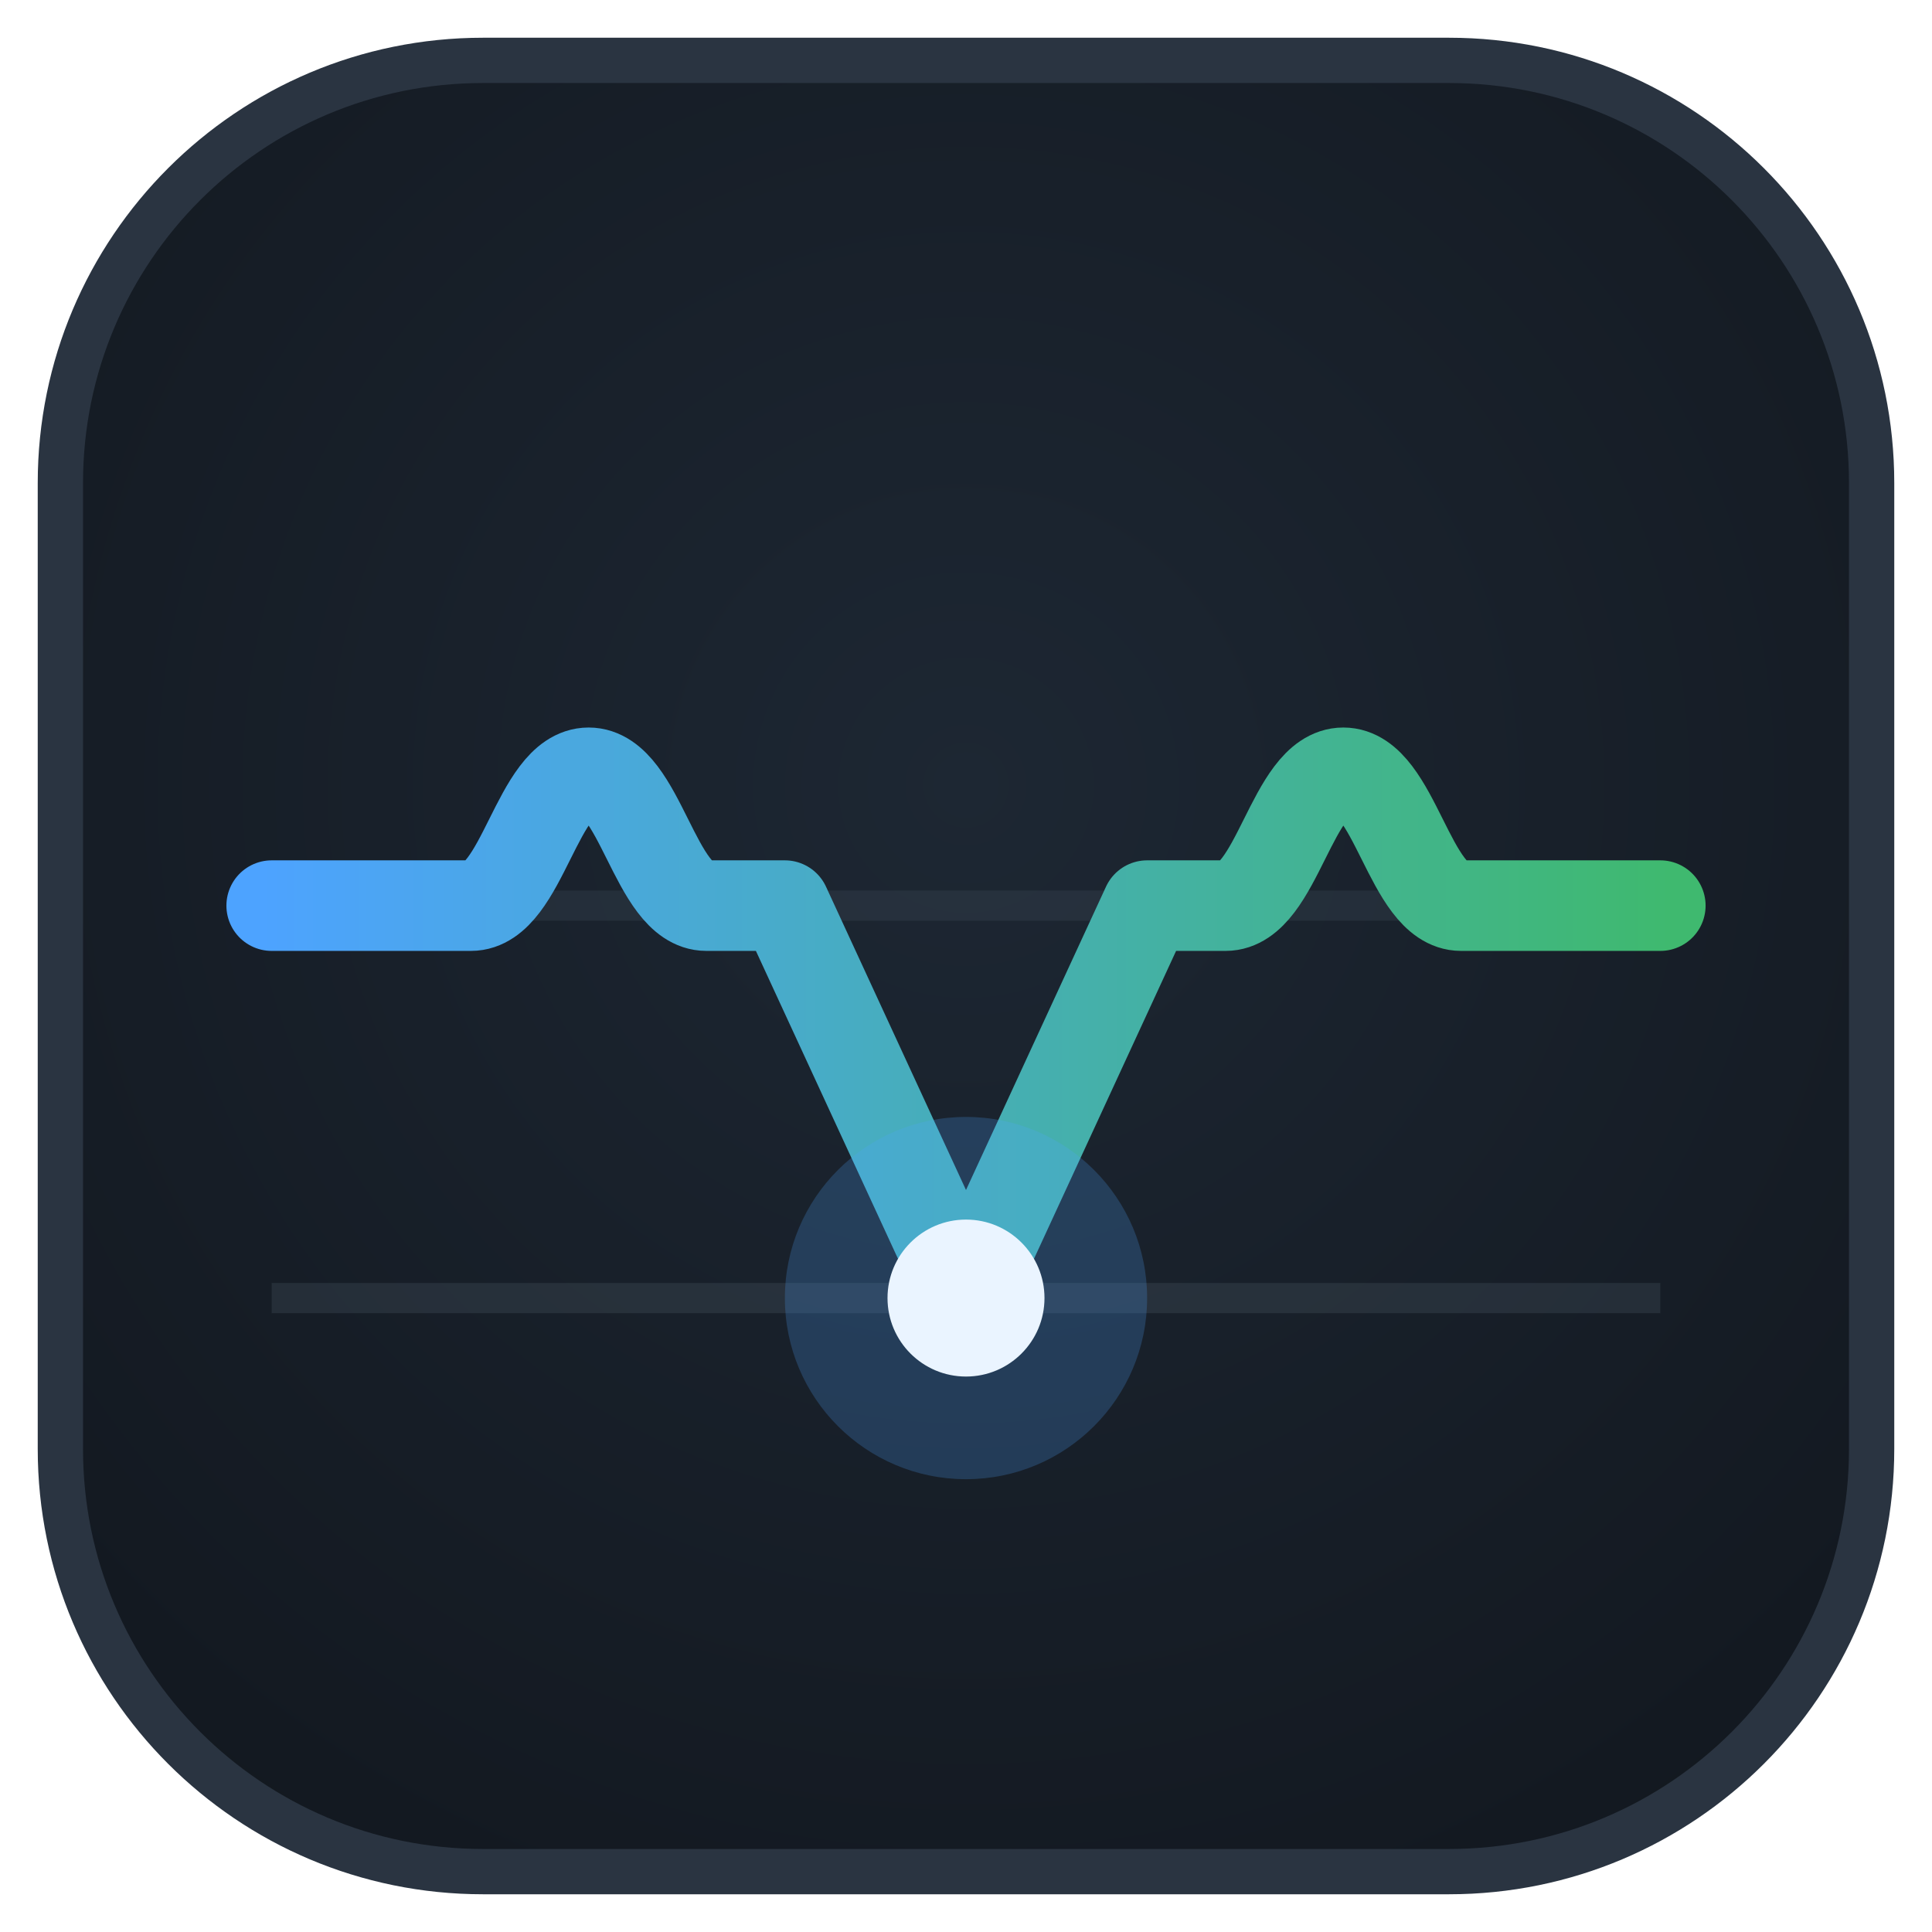
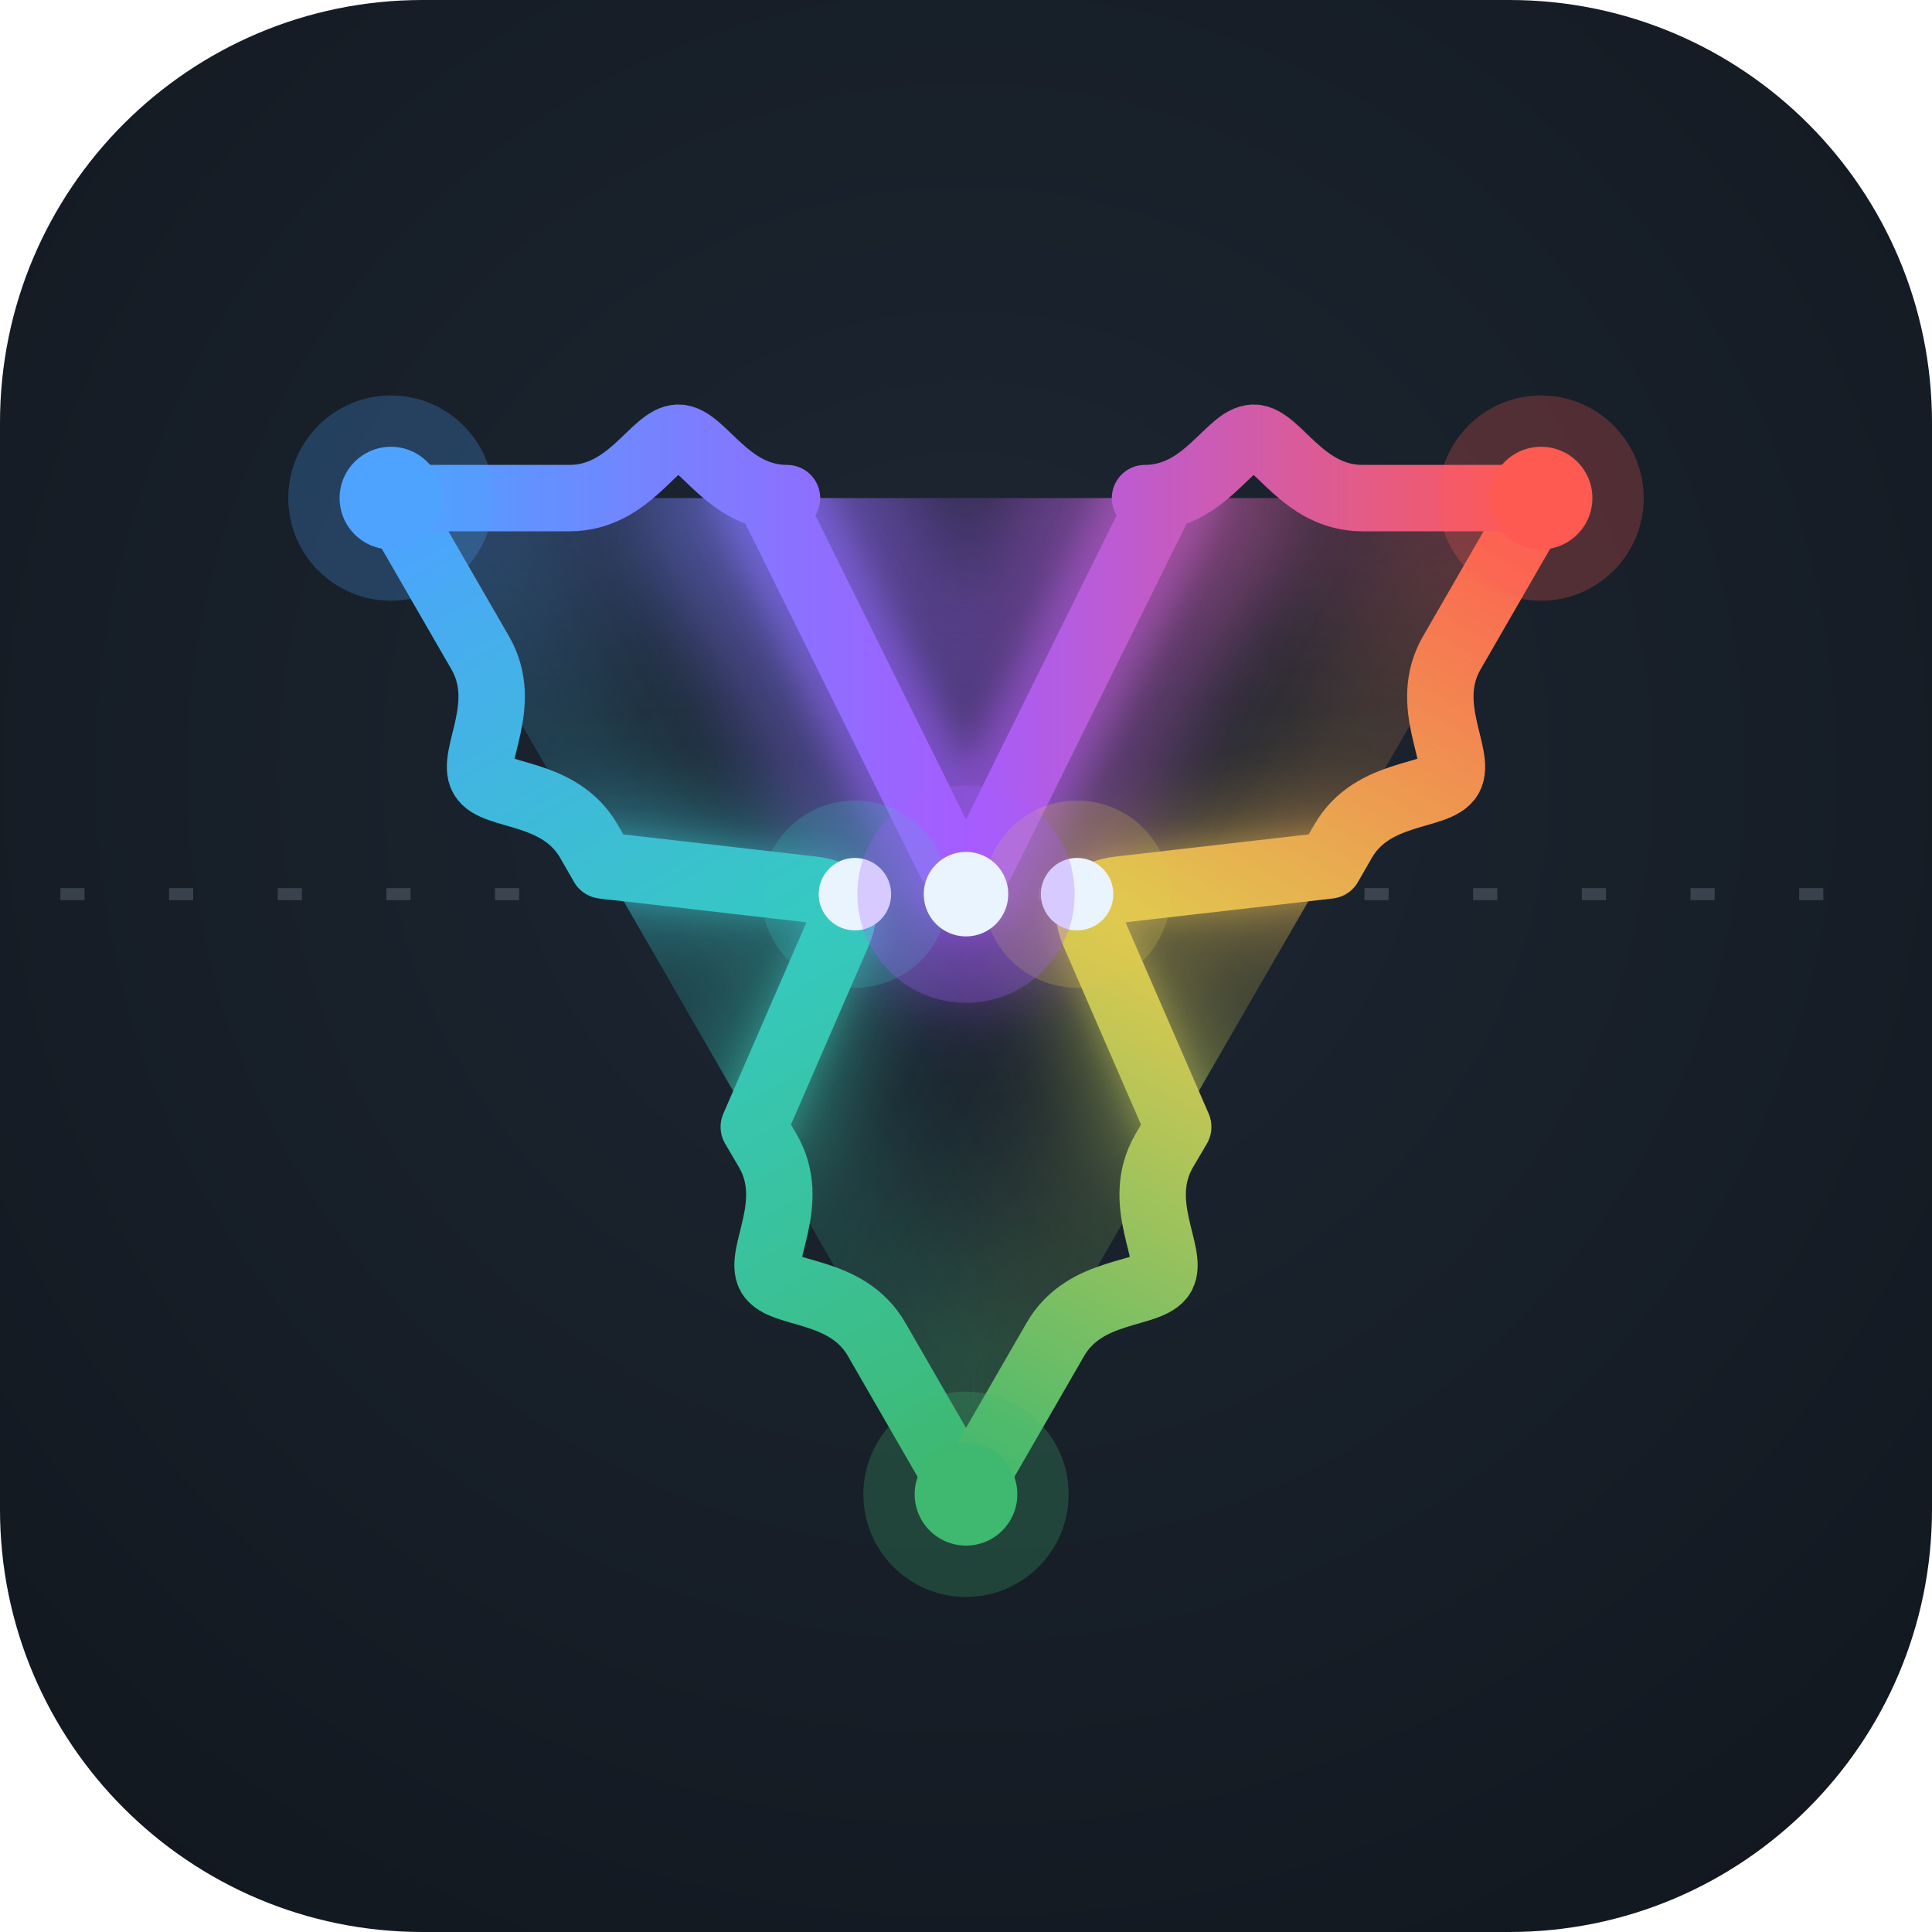
<svg xmlns="http://www.w3.org/2000/svg" viewBox="0 0 64 64" role="img" aria-label="VerboLang">
  <defs>
-     <radialGradient id="vbg" cx="0.5" cy="0.4" r="0.8">
+     <radialGradient id="ivbg" cx="0.5" cy="0.4" r="0.8">
      <stop offset="0" stop-color="#1d2733" />
      <stop offset="1" stop-color="#11161d" />
    </radialGradient>
-     <linearGradient id="vstroke" x1="0" y1="0" x2="1" y2="0">
+     <filter id="ibw" filterUnits="userSpaceOnUse" x="-64" y="-64" width="192" height="192">
+       <feGaussianBlur stdDeviation="2.2" />
+     </filter>
+     <filter id="ibl1" filterUnits="userSpaceOnUse" x="-64" y="-64" width="192" height="192">
+       <feGaussianBlur stdDeviation="1.2" />
+     </filter>
+     <filter id="ibl2" filterUnits="userSpaceOnUse" x="-64" y="-64" width="192" height="192">
+       <feGaussianBlur stdDeviation="0.55" />
+     </filter>
+     <clipPath id="itri">
+       <polygon points="12.95 16.50 51.05 16.50 32.00 49.50" />
+     </clipPath>
+     <linearGradient id="igA" gradientUnits="userSpaceOnUse" x1="12.95" y1="16.50" x2="32.00" y2="49.50">
      <stop offset="0" stop-color="#4da3ff" />
+       <stop offset="0.5" stop-color="#35c9c1" />
      <stop offset="1" stop-color="#3fb96f" />
    </linearGradient>
+     <linearGradient id="igB" gradientUnits="userSpaceOnUse" x1="32.00" y1="49.50" x2="51.05" y2="16.50">
+       <stop offset="0" stop-color="#3fb96f" />
+       <stop offset="0.5" stop-color="#e0c94f" />
+       <stop offset="1" stop-color="#ff5a52" />
+     </linearGradient>
+     <linearGradient id="igC" gradientUnits="userSpaceOnUse" x1="51.05" y1="16.50" x2="12.95" y2="16.50">
+       <stop offset="0" stop-color="#ff5a52" />
+       <stop offset="0.5" stop-color="#a55cff" />
+       <stop offset="1" stop-color="#4da3ff" />
+     </linearGradient>
  </defs>
-   <rect x="2" y="2" width="60" height="60" rx="14" fill="url(#vbg)" stroke="#2a3441" stroke-width="1.5" />
-   <path d="M9 43H55" stroke="#8496aa" stroke-opacity="0.14" stroke-width="1" />
-   <path d="M9 30H55" stroke="#8496aa" stroke-opacity="0.10" stroke-width="1" />
-   <path d="M9 30H15.6            C17.3 30 17.8 25.6 19.5 25.6            C21.2 25.6 21.7 30 23.4 30            H26            L32 43            L38 30            H40.6            C42.3 30 42.8 25.6 44.5 25.6            C46.2 25.6 46.7 30 48.4 30            H55" fill="none" stroke="url(#vstroke)" stroke-width="3" stroke-linecap="round" stroke-linejoin="round" />
-   <circle cx="32" cy="43" r="6" fill="#4da3ff" opacity="0.22" />
-   <circle cx="32" cy="43" r="2.6" fill="#eaf4ff" />
+   <rect x="0" y="0" width="64" height="64" rx="14.0" fill="url(#ivbg)" />
+   <line x1="2.0" y1="29.62" x2="62.0" y2="29.62" stroke="#8a93a3" stroke-opacity="0.3" stroke-width="0.4" stroke-dasharray="0.8 2.8" />
+   <g clip-path="url(#itri)">
+     <path d="M 12.95 16.50 L 32.00 49.50" fill="none" stroke="url(#igA)" stroke-width="7.5" opacity="0.2" filter="url(#ibw)" />
+     <path d="M 32.00 49.50 L 51.05 16.50" fill="none" stroke="url(#igB)" stroke-width="7.5" opacity="0.2" filter="url(#ibw)" />
+     <path d="M 51.05 16.50 L 12.95 16.50" fill="none" stroke="url(#igC)" stroke-width="7.5" opacity="0.2" filter="url(#ibw)" />
+   </g>
+   <g clip-path="url(#itri)">
+     <path d="M 19.97 28.67 L 26.93 29.47 Q 28.32 29.62 27.76 30.91 L 24.97 37.33" fill="none" stroke="url(#igA)" stroke-width="4.6" opacity="0.3" stroke-linecap="round" stroke-linejoin="round" filter="url(#ibl1)" />
+     <path d="M 19.97 28.67 L 26.93 29.47 Q 28.32 29.62 27.76 30.91 L 24.97 37.33" fill="none" stroke="url(#igA)" stroke-width="2.2" opacity="0.5" stroke-linecap="round" stroke-linejoin="round" filter="url(#ibl2)" />
+     <path d="M 39.03 37.33 L 36.24 30.91 Q 35.68 29.62 37.07 29.47 L 44.03 28.67" fill="none" stroke="url(#igB)" stroke-width="4.6" opacity="0.3" stroke-linecap="round" stroke-linejoin="round" filter="url(#ibl1)" />
+     <path d="M 39.03 37.33 L 36.24 30.91 Q 35.68 29.62 37.07 29.47 L 44.03 28.67" fill="none" stroke="url(#igB)" stroke-width="2.2" opacity="0.5" stroke-linecap="round" stroke-linejoin="round" filter="url(#ibl2)" />
+     <path d="M 38.50 16.50 L 32.62 28.37 Q 32.00 29.62 31.38 28.37 L 25.50 16.50" fill="none" stroke="url(#igC)" stroke-width="8.6" opacity="0.38" stroke-linecap="round" stroke-linejoin="round" filter="url(#ibl1)" />
+     <path d="M 38.50 16.50 L 32.62 28.37 Q 32.00 29.62 31.38 28.37 L 25.50 16.50" fill="none" stroke="url(#igC)" stroke-width="3.7" opacity="0.55" stroke-linecap="round" stroke-linejoin="round" filter="url(#ibl2)" />
+   </g>
+   <path d="M 12.95 16.50 L 15.91 21.63 C 16.90 23.35 15.58 25.06 15.98 25.75 C 16.37 26.44 18.52 26.15 19.51 27.87 L 19.97 28.67 L 26.93 29.47 Q 28.32 29.62 27.76 30.91 L 24.97 37.33 L 25.44 38.13 C 26.43 39.85 25.11 41.56 25.50 42.25 C 25.90 42.94 28.05 42.65 29.04 44.37 L 32.00 49.50" fill="none" stroke="url(#igA)" stroke-width="2.2" stroke-linecap="round" stroke-linejoin="round" />
+   <path d="M 32.00 49.50 L 34.96 44.37 C 35.95 42.65 38.10 42.94 38.50 42.25 C 38.89 41.56 37.57 39.85 38.56 38.13 L 39.03 37.33 L 36.24 30.91 Q 35.68 29.62 37.07 29.47 L 44.03 28.67 L 44.49 27.87 C 45.48 26.15 47.63 26.44 48.02 25.75 C 48.42 25.06 47.10 23.35 48.09 21.63 L 51.05 16.50" fill="none" stroke="url(#igB)" stroke-width="2.2" stroke-linecap="round" stroke-linejoin="round" />
+   <path d="M 51.05 16.50 L 45.13 16.50 C 43.15 16.50 42.32 14.50 41.53 14.50 C 40.73 14.50 39.91 16.50 37.93 16.50 L 38.50 16.50 L 32.62 28.37 Q 32.00 29.62 31.38 28.37 L 25.50 16.50 L 26.07 16.50 C 24.09 16.50 23.27 14.50 22.47 14.50 C 21.68 14.50 20.85 16.50 18.87 16.50 L 12.95 16.50" fill="none" stroke="url(#igC)" stroke-width="2.2" stroke-linecap="round" stroke-linejoin="round" />
+   <circle cx="28.32" cy="29.62" r="3.1" fill="#35c9c1" opacity="0.22" />
+   <circle cx="28.32" cy="29.62" r="1.2" fill="#eaf4ff" />
+   <circle cx="35.68" cy="29.62" r="3.1" fill="#e0c94f" opacity="0.22" />
+   <circle cx="35.68" cy="29.62" r="1.2" fill="#eaf4ff" />
+   <circle cx="32.00" cy="29.62" r="3.6" fill="#a55cff" opacity="0.28" />
+   <circle cx="32.00" cy="29.62" r="1.4" fill="#eaf4ff" />
+   <circle cx="12.95" cy="16.50" r="3.4" fill="#4da3ff" opacity="0.25" />
+   <circle cx="12.95" cy="16.50" r="1.7" fill="#4da3ff" />
+   <circle cx="51.05" cy="16.50" r="3.4" fill="#ff5a52" opacity="0.25" />
+   <circle cx="51.05" cy="16.50" r="1.7" fill="#ff5a52" />
+   <circle cx="32.00" cy="49.50" r="3.4" fill="#3fb96f" opacity="0.25" />
+   <circle cx="32.00" cy="49.50" r="1.7" fill="#3fb96f" />
</svg>
